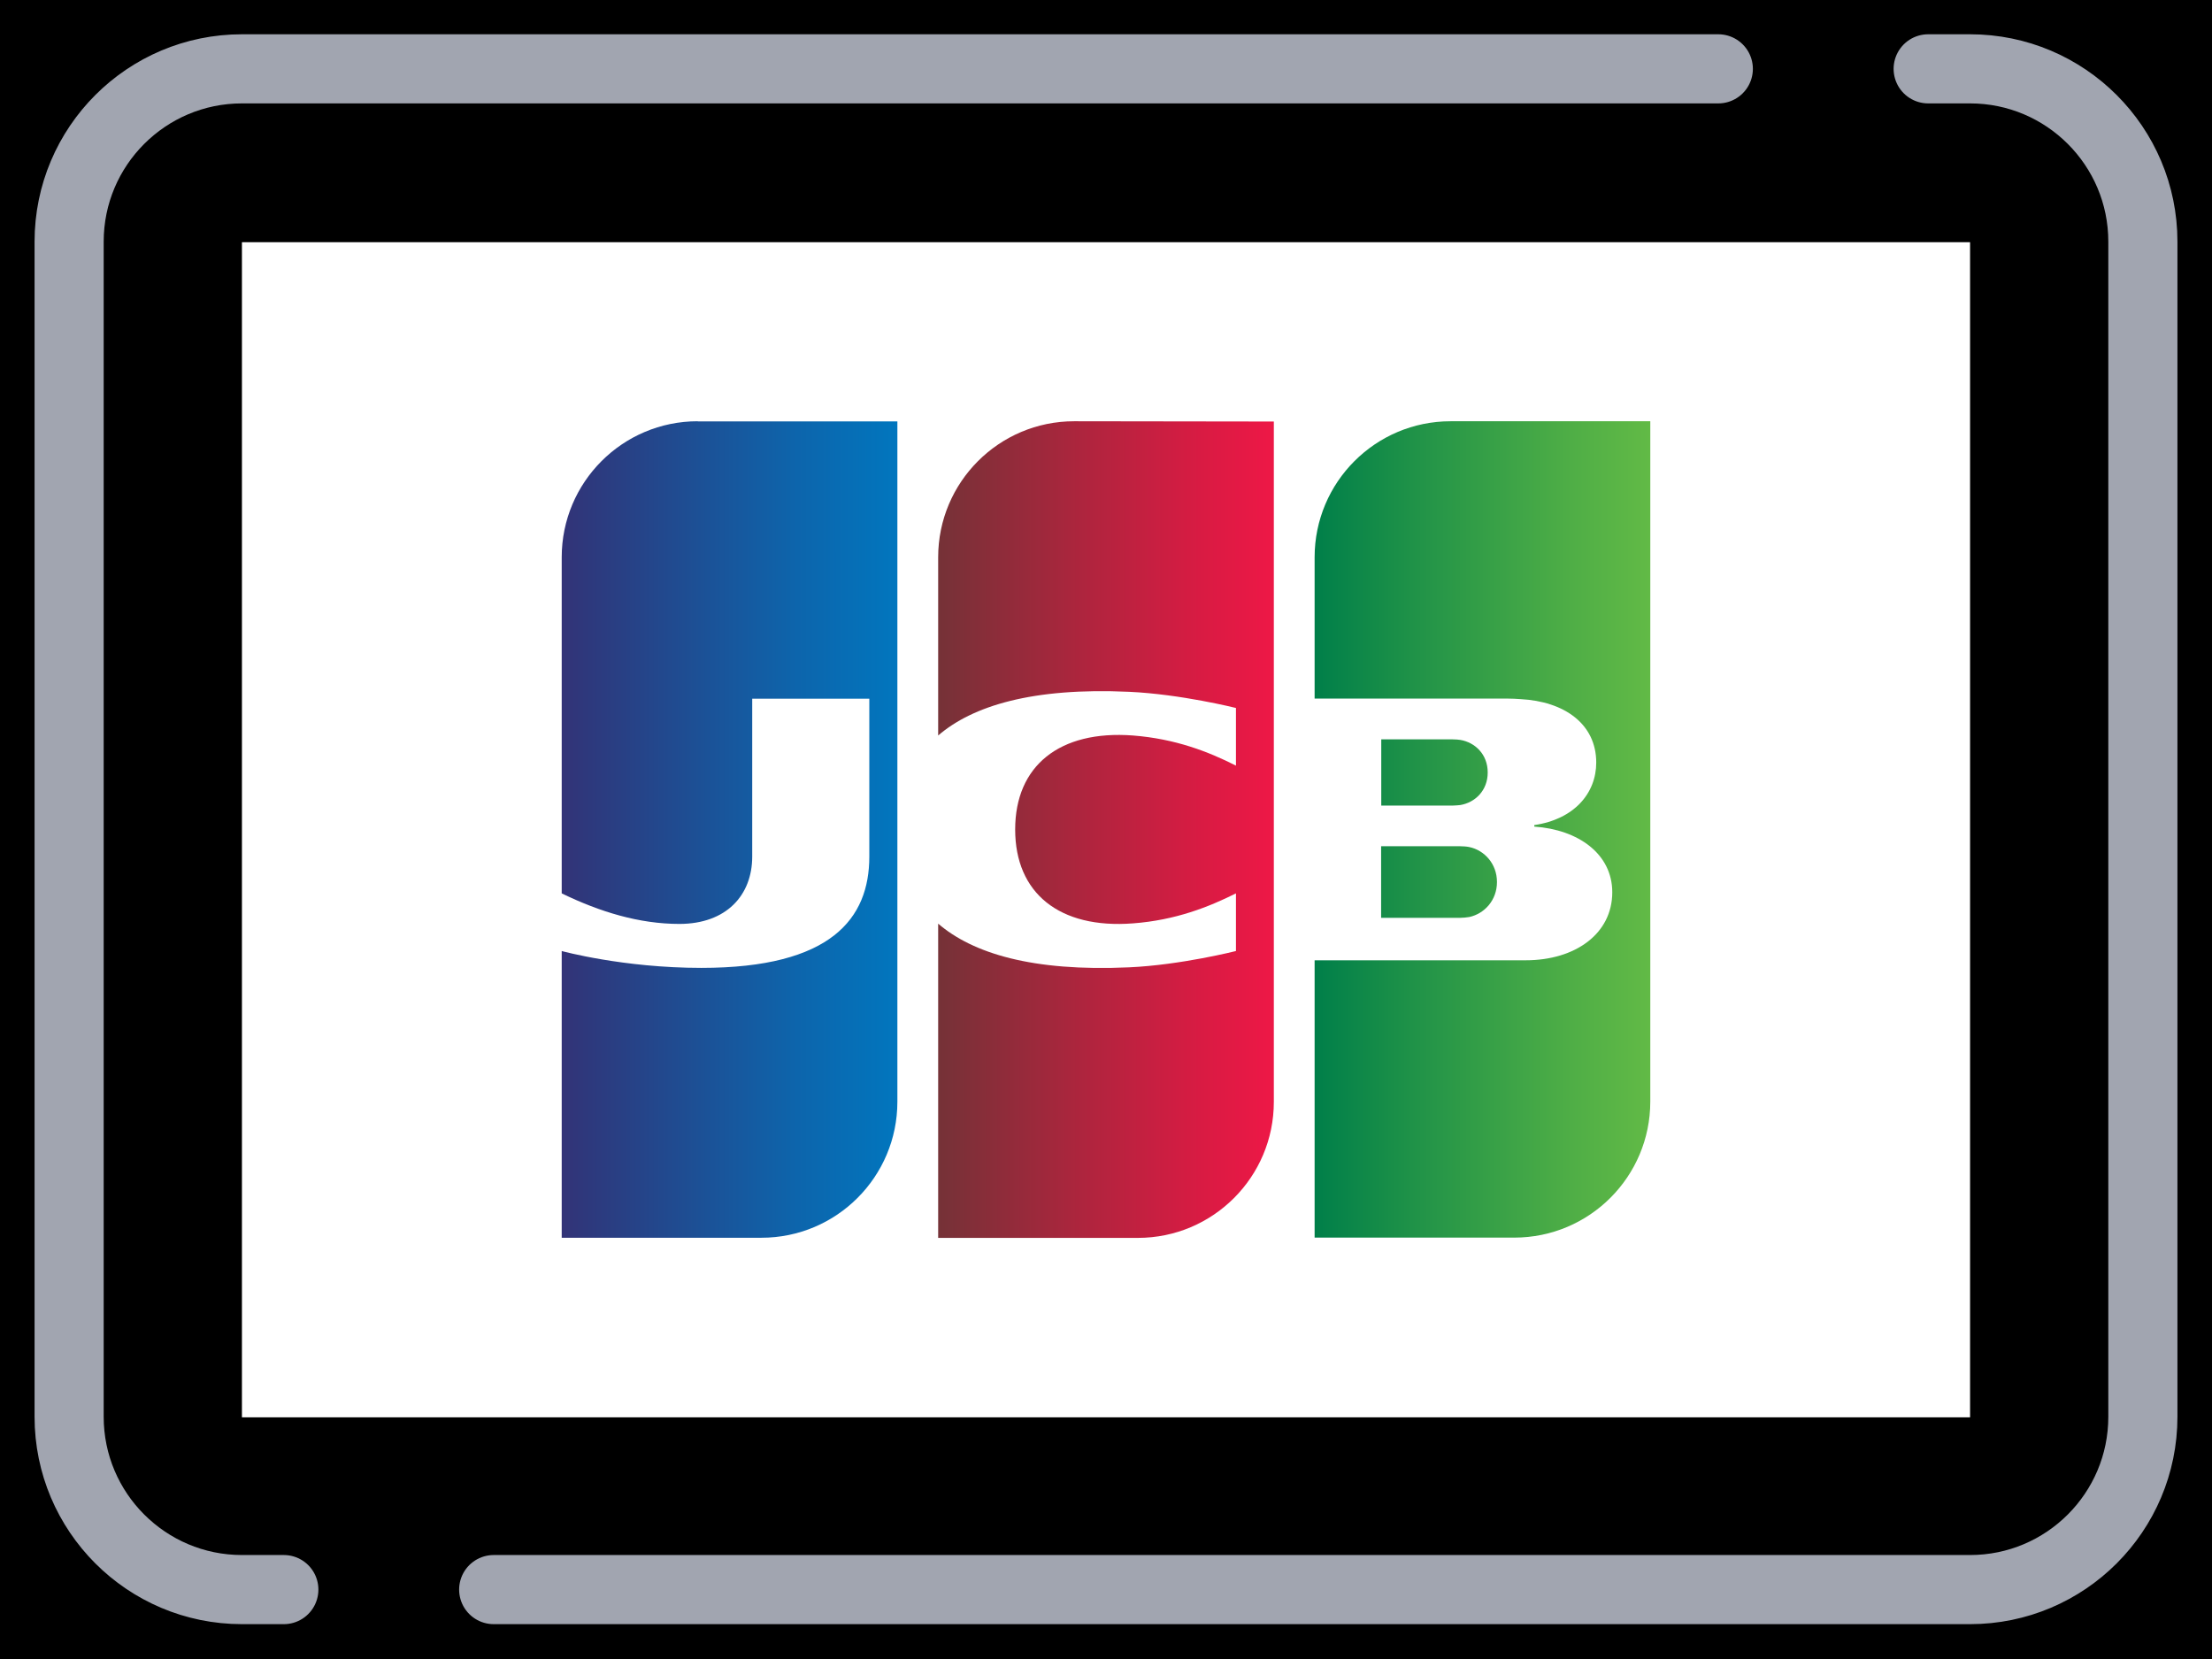
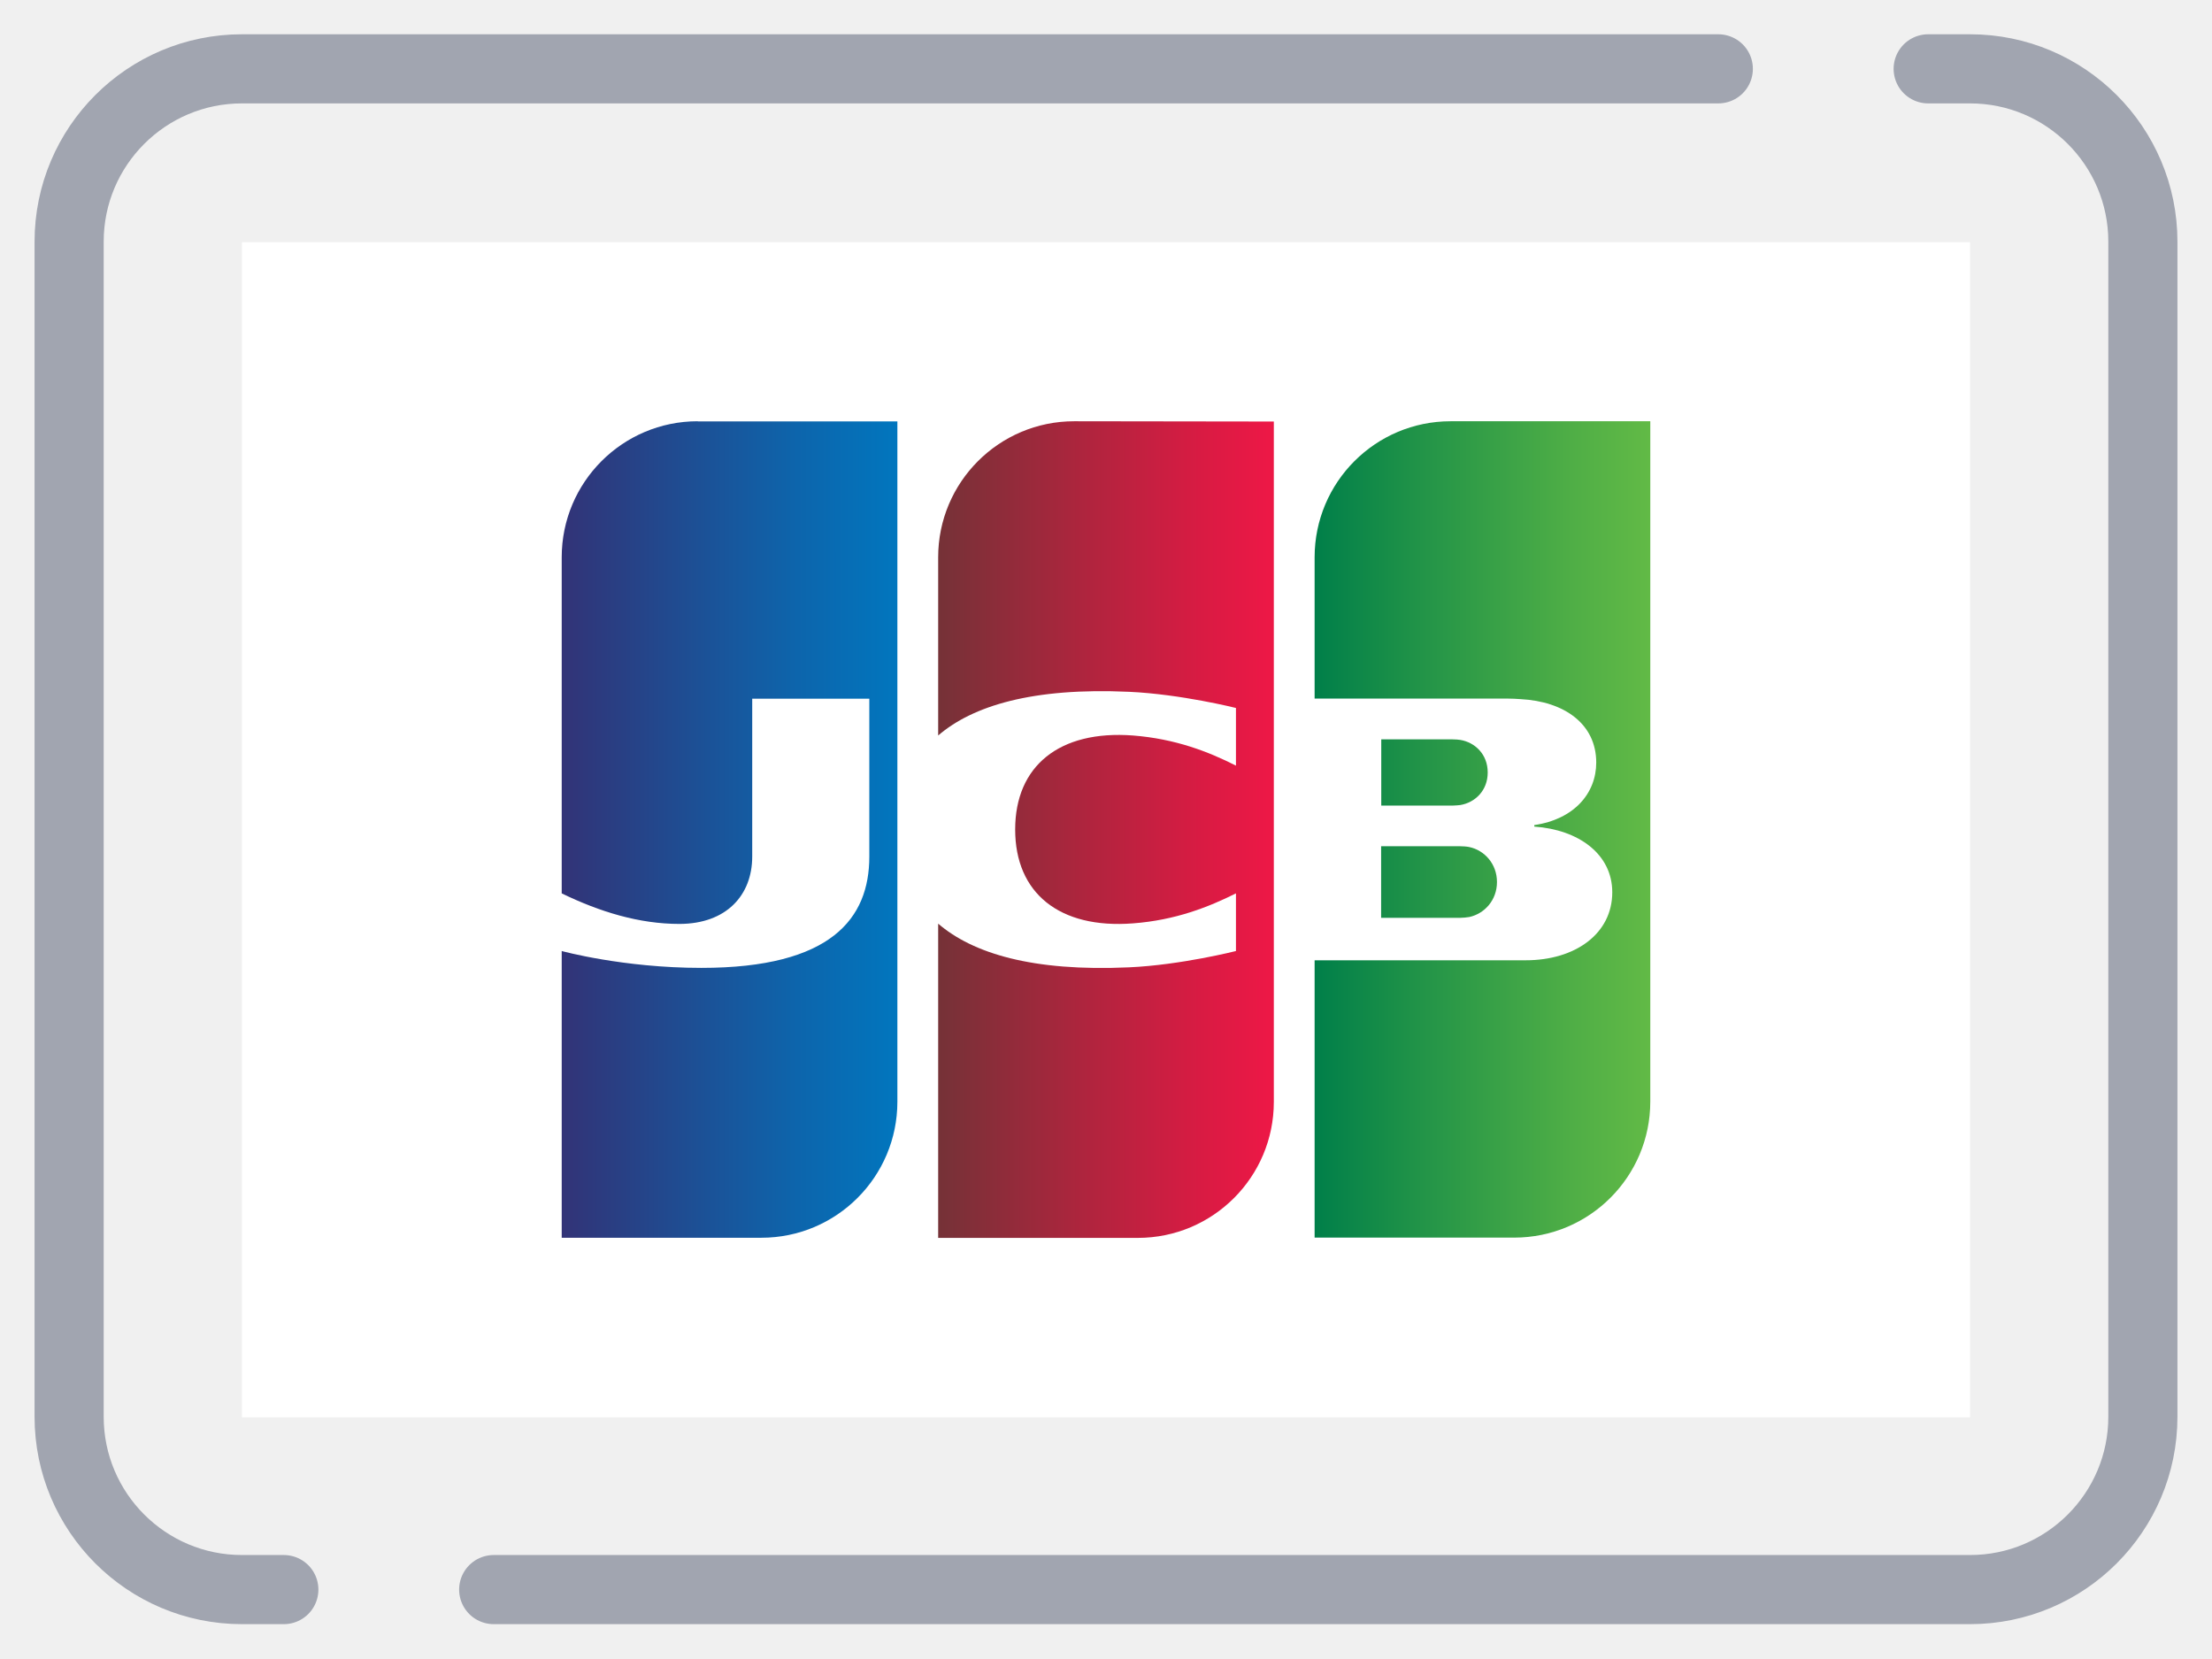
<svg xmlns="http://www.w3.org/2000/svg" xmlns:xlink="http://www.w3.org/1999/xlink" viewBox="0 0 16 12">
  <symbol id="a" viewBox="0 0 15.5 11.5">
    <path d="m1.5 1.504h12.5v8.5h-12.5z" fill="#fff" />
    <path d="m12.179.25h-10.679c-.69 0-1.25.56-1.25 1.25v8.5c0 .69.56 1.25 1.25 1.25h.303" fill="none" stroke="#a1a5b0" stroke-linecap="round" stroke-linejoin="round" stroke-width=".5" />
    <path d="m13.697.25h.303c.69 0 1.25.56 1.25 1.25v8.5c0 .69-.56 1.25-1.25 1.25h-10.679" fill="none" stroke="#a1a5b0" stroke-linecap="round" stroke-linejoin="round" stroke-width=".5" />
  </symbol>
-   <linearGradient id="b" gradientTransform="matrix(1.125 0 0 1.125 6.13005 3.48348)" gradientUnits="userSpaceOnUse" x1="3.004" x2="5.167" y1="2.574" y2="2.574">
+   <linearGradient id="b" gradientTransform="matrix(1.125 0 0 1.125 2.6495 -5.4865)" gradientUnits="userSpaceOnUse" x1="6.098" x2="8.261" y1="10.547" y2="10.547">
    <stop offset="0" stop-color="#007f49" />
    <stop offset=".288" stop-color="#1f9248" />
    <stop offset=".763" stop-color="#4fae46" />
    <stop offset="1" stop-color="#62ba46" />
  </linearGradient>
-   <linearGradient id="c" x1="3.004" x2="5.167" xlink:href="#b" y1="2.237" y2="2.237" />
-   <linearGradient id="d" x1="3.004" x2="5.167" xlink:href="#b" y1="1.87" y2="1.87" />
+   <linearGradient id="c" x1="6.097" x2="8.261" xlink:href="#b" y1="10.21" y2="10.21" />
+   <linearGradient id="d" x1="6.097" x2="8.261" xlink:href="#b" y1="9.843" y2="9.843" />
  <linearGradient id="e" gradientUnits="userSpaceOnUse" x1="4.06" x2="6.532" y1="6" y2="6">
    <stop offset="0" stop-color="#337" />
    <stop offset=".071" stop-color="#2e387c" />
    <stop offset=".691" stop-color="#0d65ac" />
    <stop offset="1" stop-color="#0077bf" />
  </linearGradient>
  <linearGradient id="f" gradientUnits="userSpaceOnUse" x1="6.772" x2="9.172" y1="6" y2="6">
    <stop offset="0" stop-color="#743237" />
    <stop offset=".401" stop-color="#a9263d" />
    <stop offset=".801" stop-color="#d91b43" />
    <stop offset="1" stop-color="#ec1846" />
  </linearGradient>
-   <path d="m-8-10h32v32h-32z" />
  <use height="11.5" transform="translate(.25 .24793)" width="15.5" xlink:href="#a" />
  <path d="m12.429 8.034c0 .761-.617 1.378-1.378 1.378h-7.48v-5.446c0-.761.617-1.378 1.378-1.378h7.48v5.446z" fill="#fff" opacity="0" />
  <path d="m9.99 6.639h.57c.018 0 .052-.003.068-.006.109-.024.2-.121.2-.253 0-.132-.091-.23-.2-.253-.016-.004-.05-.006-.068-.006h-.57z" fill="url(#b)" />
  <path d="m10.493 3.047c-.544 0-.984.441-.984.984v1.022h1.393c.032 0 .072.002.096.004.315.016.548.178.548.459 0 .221-.159.41-.448.452v.011c.319.022.564.198.564.475 0 .3-.268.492-.626.492h-1.527v2.006h1.444c.544 0 .984-.441.984-.984v-4.921h-1.444z" fill="url(#c)" />
  <path d="m10.761 5.587c0-.13-.091-.217-.198-.235-.01-.002-.037-.004-.056-.004h-.516v.479h.516c.019 0 .046-.003.056-.004.107-.018.198-.105.198-.235z" fill="url(#d)" />
  <path d="m5.047 3.047c-.544 0-.984.441-.984.984v2.431c.276.134.561.221.851.221.34 0 .527-.208.527-.487v-1.142h.847v1.142c0 .447-.274.805-1.215.805-.566 0-1.01-.122-1.01-.122v2.074h1.444c.544 0 .984-.441.984-.984v-4.921h-1.444z" fill="url(#e)" />
  <path d="m7.77 3.047c-.544 0-.984.441-.984.984v1.289c.249-.214.681-.348 1.381-.316.375.017.773.117.773.117v.417c-.199-.101-.438-.194-.745-.218-.532-.04-.852.22-.852.68 0 .46.32.72.852.679.308-.023.549-.119.745-.217v.417s-.398.101-.773.118c-.701.032-1.132-.102-1.381-.316v2.273h1.444c.544 0 .984-.441.984-.984v-4.921z" fill="url(#f)" />
</svg>
